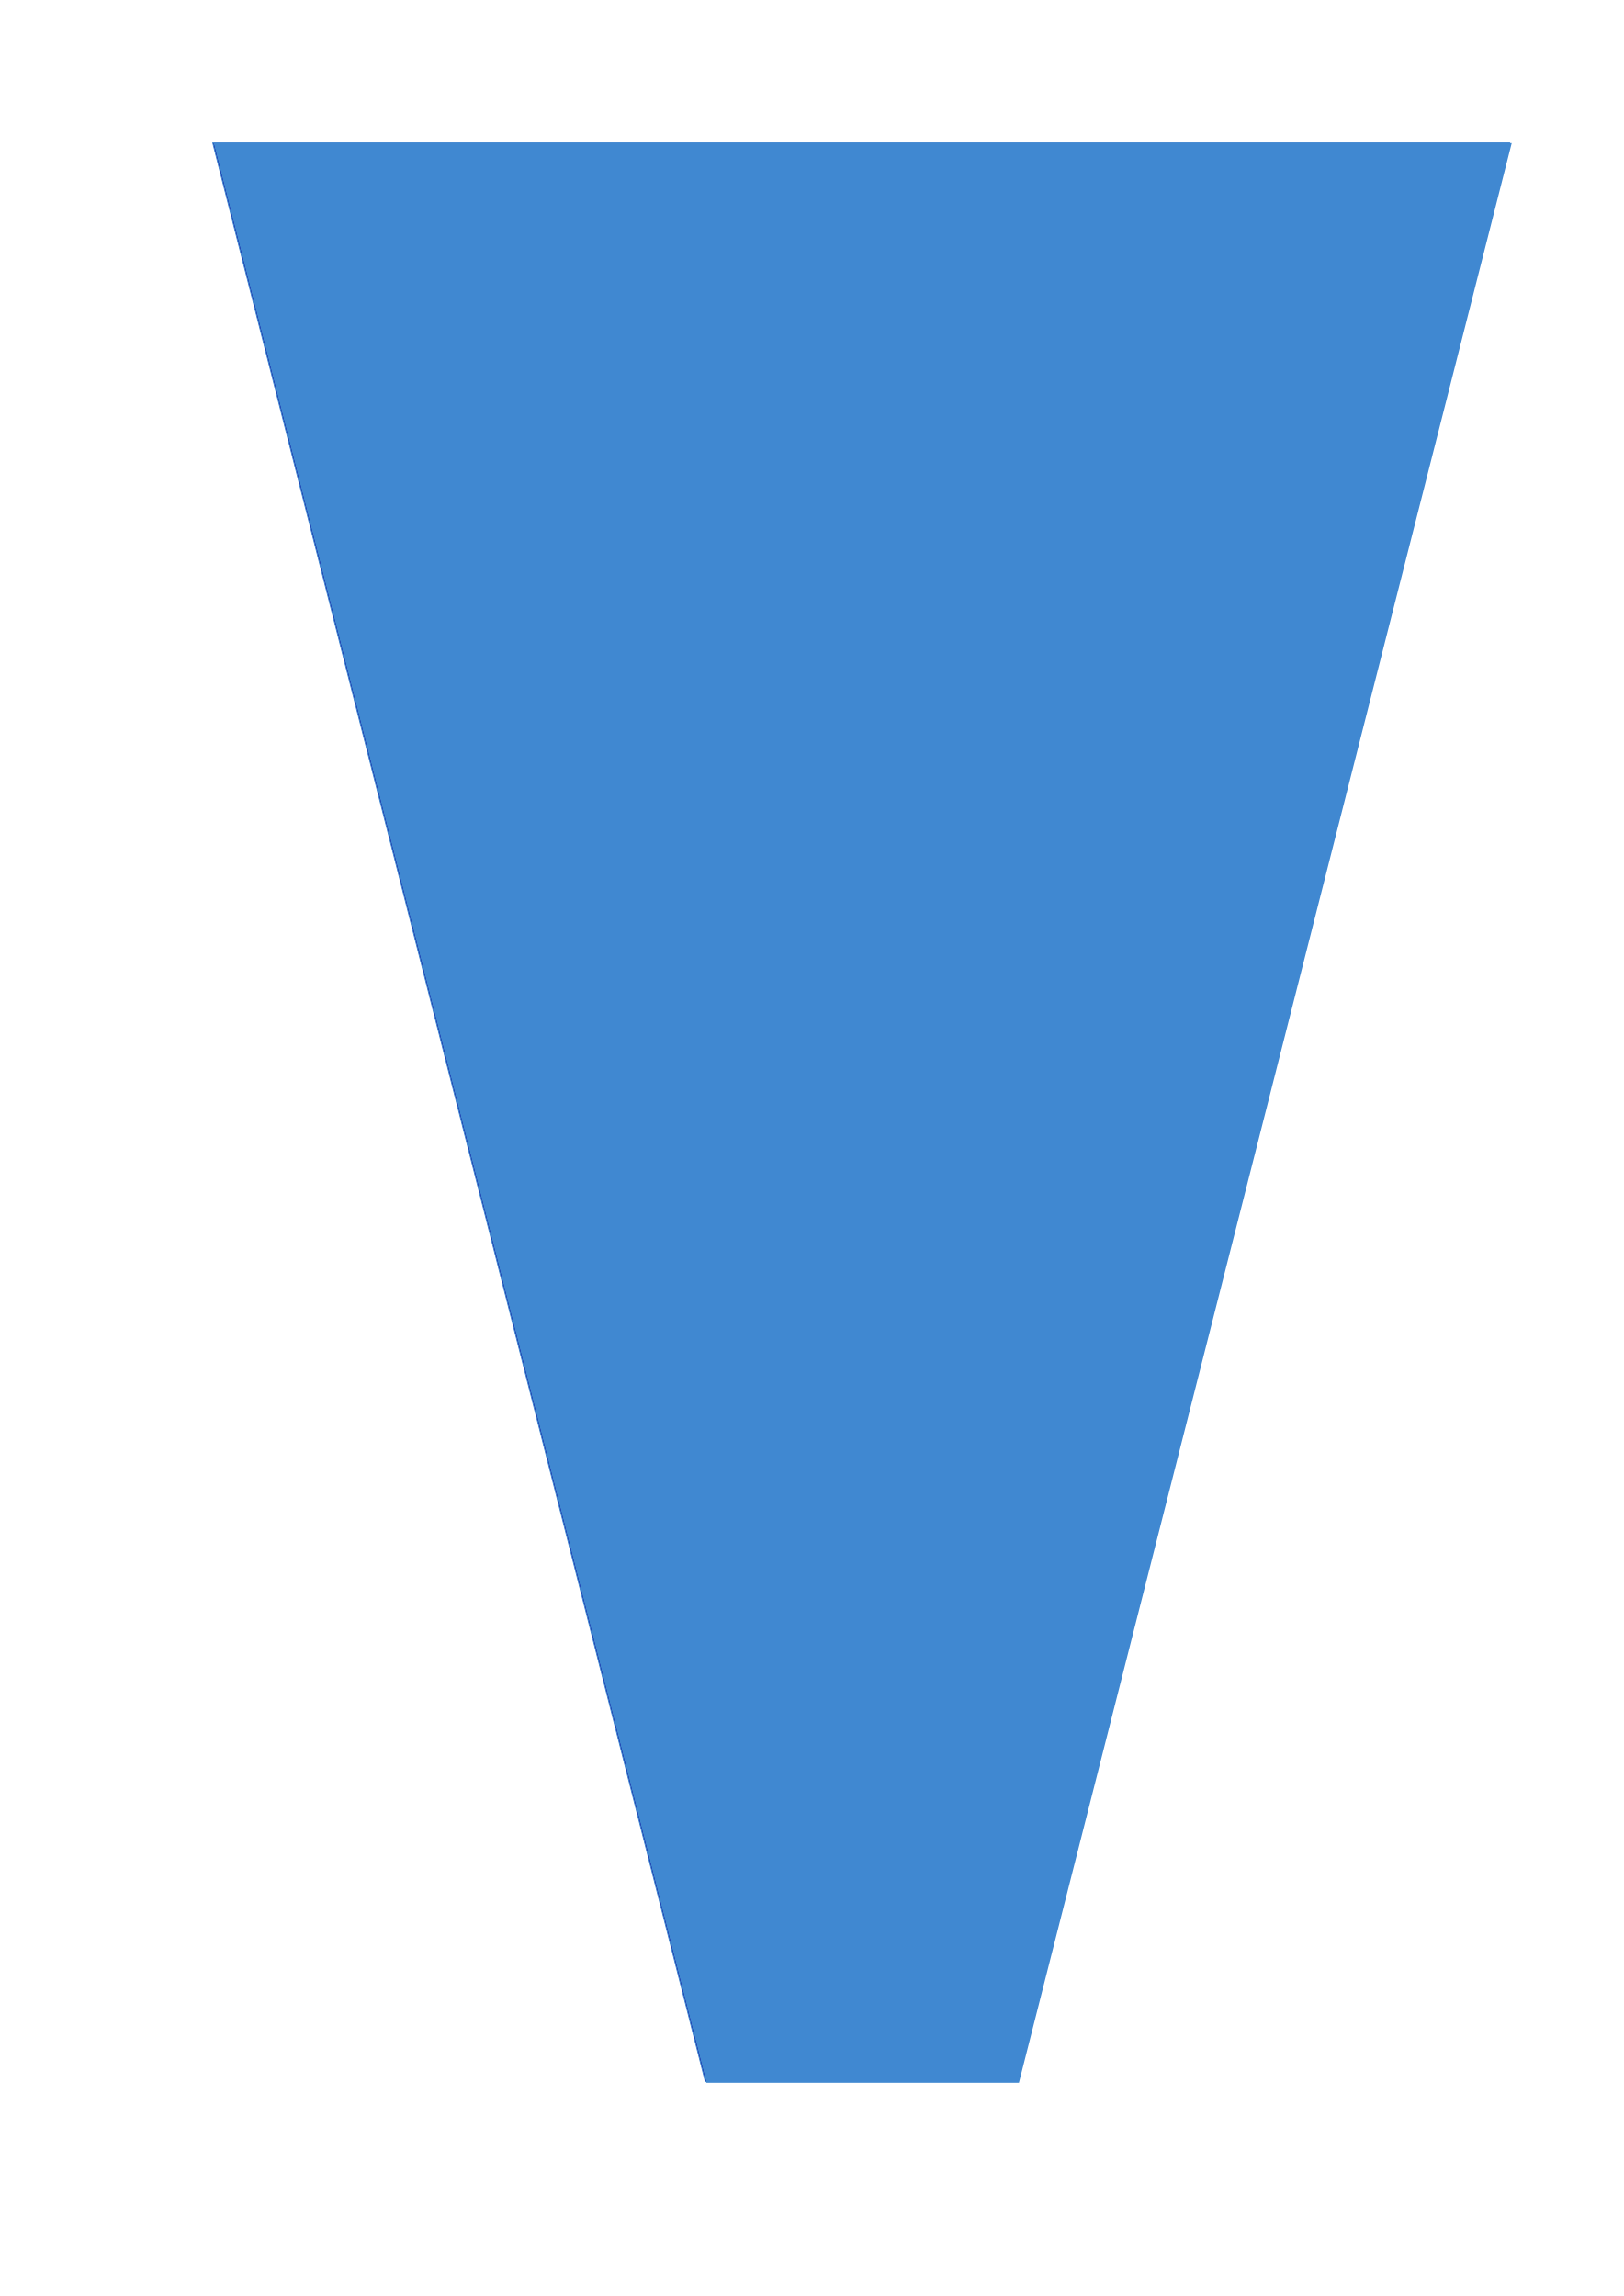
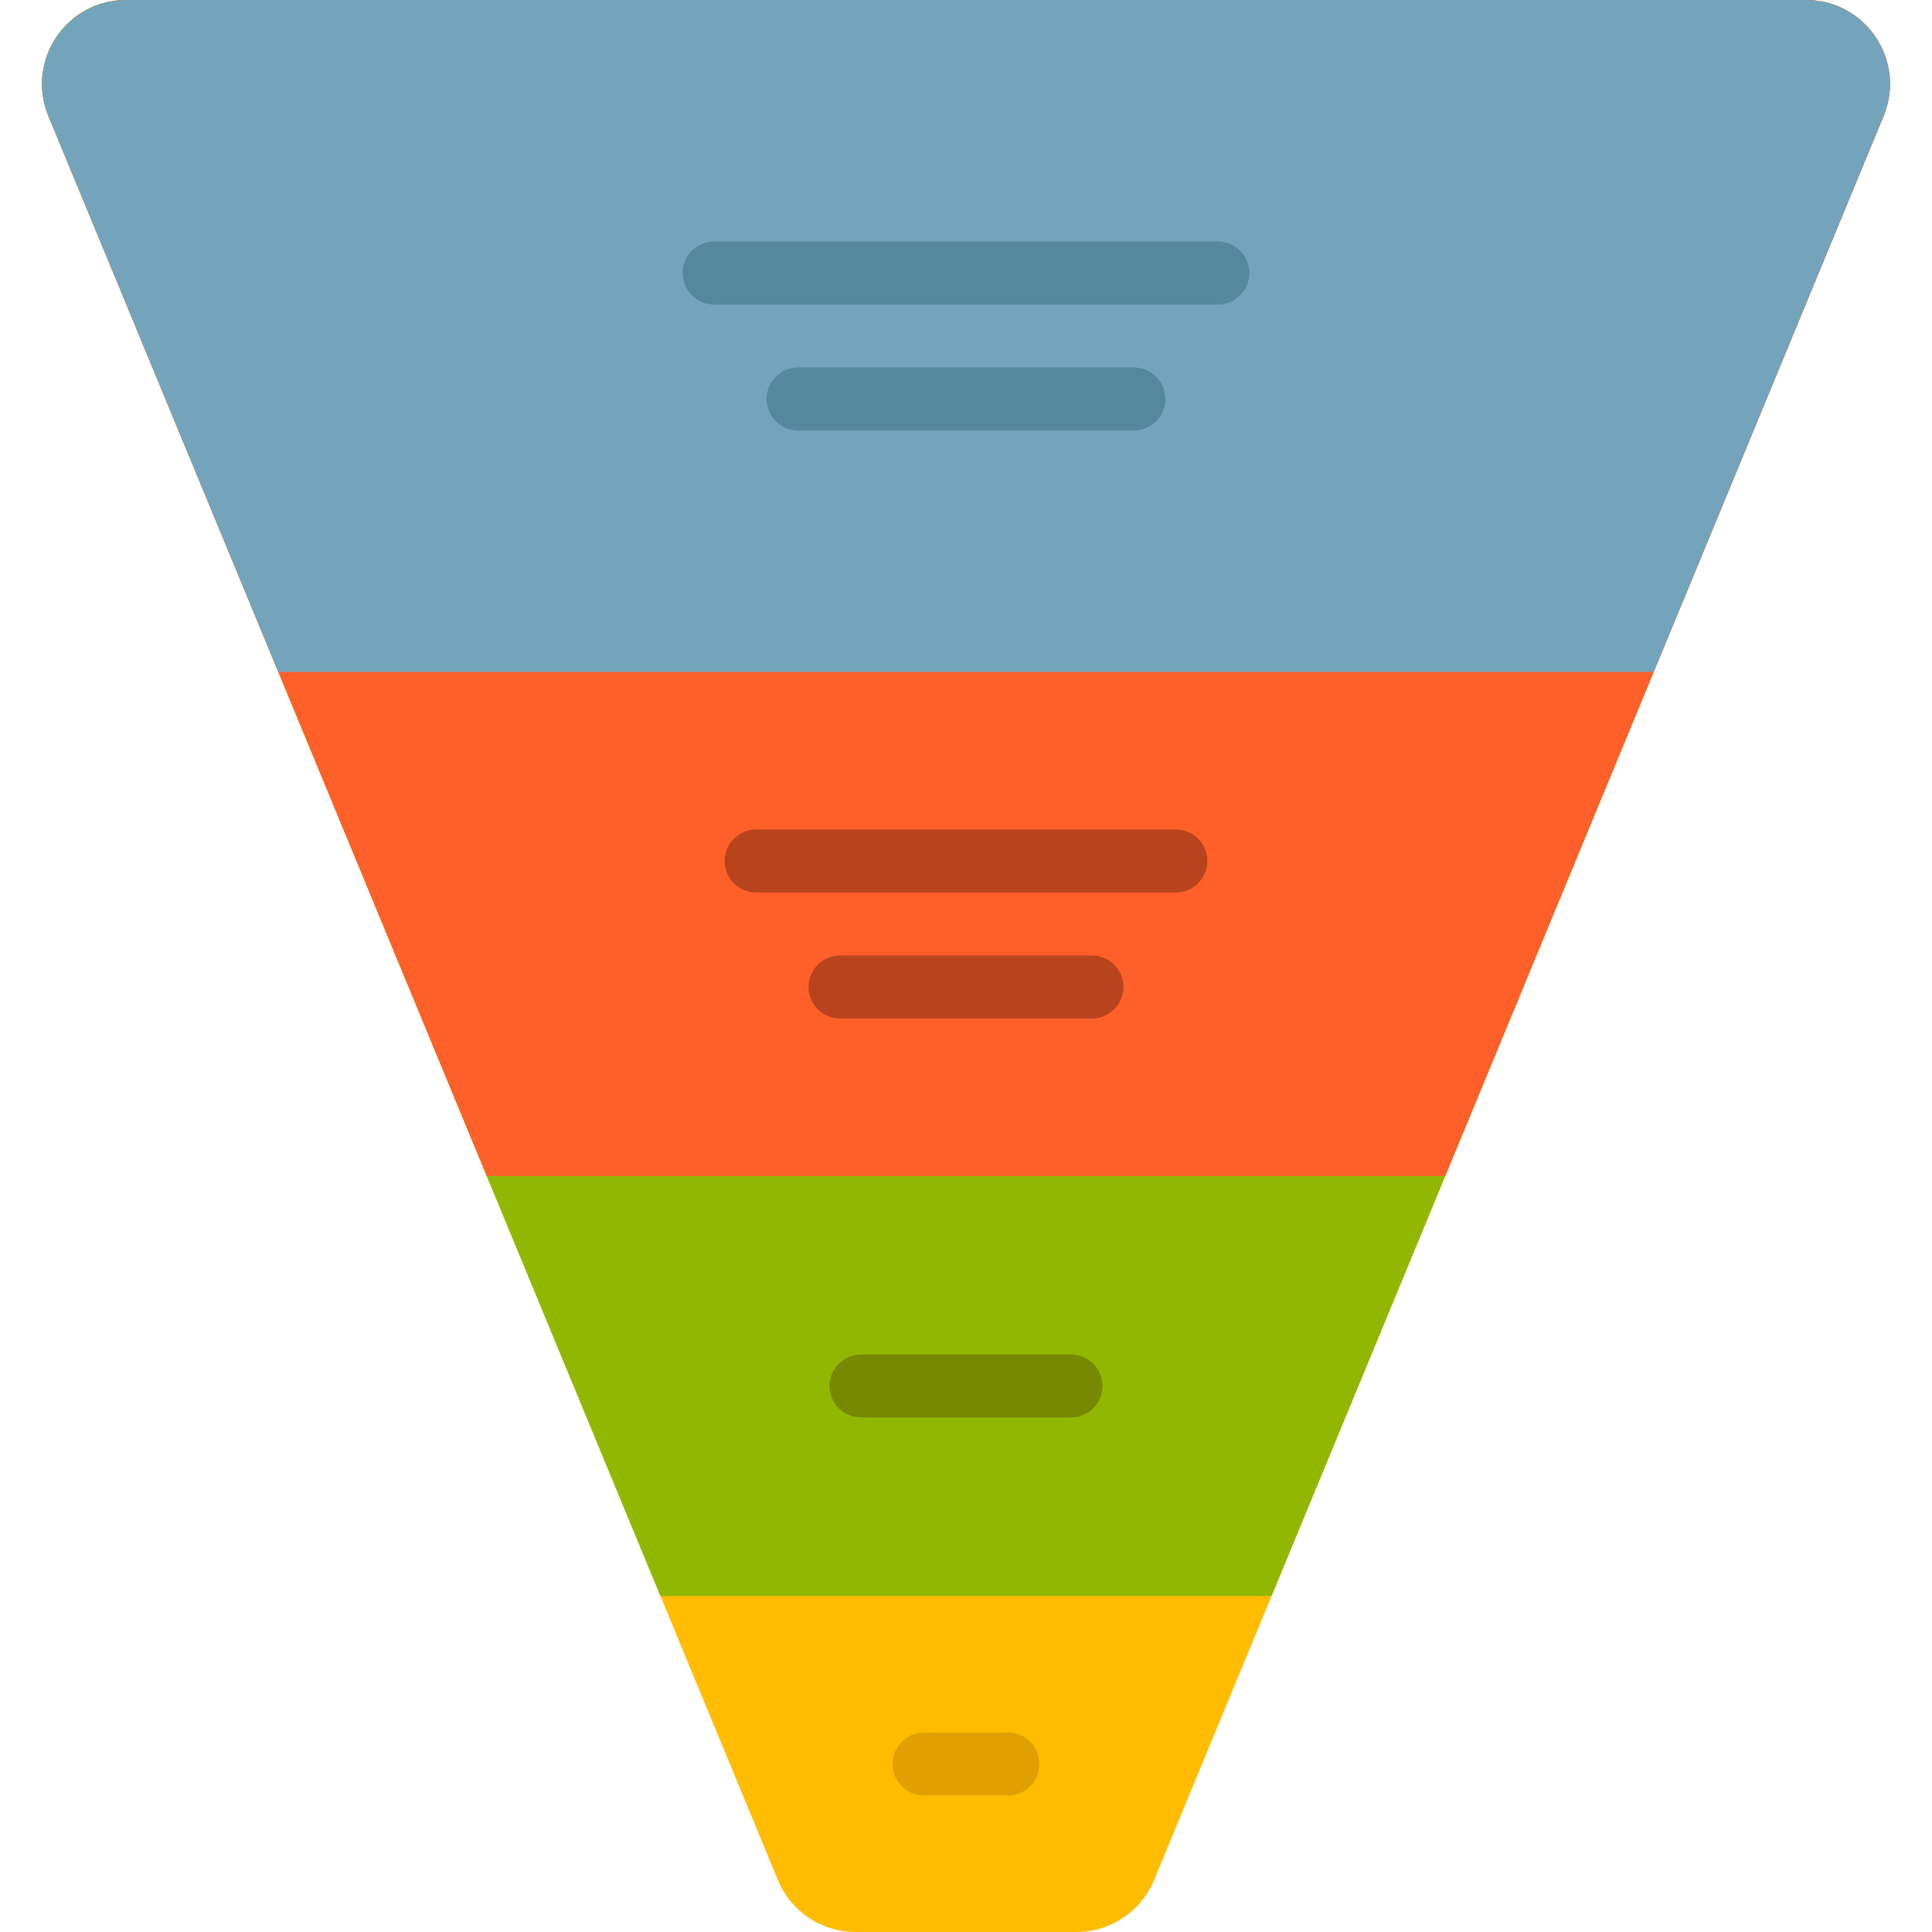
- <svg xmlns="http://www.w3.org/2000/svg" width="744.094" height="1052.362" id="svg7859" version="1.1" viewBox="0 0 744.094 1052.362">
-   <defs id="defs7861">
-     </defs>
-   <g id="layer1">
-     <path style="fill:#000094;fill-opacity:1;stroke:#4088d1;stroke-width:0.45;stroke-miterlimit:4;stroke-opacity:1" d="m 97.517,65.527 594.286,0 -225.714,888.571 -142.857,0 z" id="rect8407" />
-     <path style="font-style:normal;font-variant:normal;font-weight:normal;font-stretch:normal;text-indent:0;text-align:start;text-decoration:none;line-height:normal;letter-spacing:normal;word-spacing:normal;text-transform:none;direction:ltr;block-progression:tb;writing-mode:lr-tb;text-anchor:start;baseline-shift:baseline;color:#000000;color-interpolation:sRGB;color-interpolation-filters:linearRGB;fill:#4088d1;fill-opacity:1;fill-rule:nonzero;stroke:none;stroke-width:0.45;marker:none;visibility:visible;display:inline;overflow:visible;enable-background:accumulate;clip-rule:nonzero;color-rendering:auto;image-rendering:auto;shape-rendering:auto;text-rendering:auto;font-family:sans-serif;-inkscape-font-specification:sans-serif" d="m 97.909,65.59 0.072,0.281 225.758,888.74 143.207,0 225.828,-889.021 -594.865,0 z" id="path8473" />
-     <path style="font-style:normal;font-variant:normal;font-weight:normal;font-stretch:normal;text-indent:0;text-align:start;text-decoration:none;line-height:normal;letter-spacing:normal;word-spacing:normal;text-transform:none;direction:ltr;block-progression:tb;writing-mode:lr-tb;text-anchor:start;baseline-shift:baseline;color:#000000;color-interpolation:sRGB;color-interpolation-filters:linearRGB;fill:#4088d1;fill-opacity:1;fill-rule:nonzero;stroke:none;stroke-width:0.45;marker:none;visibility:visible;display:inline;overflow:visible;enable-background:accumulate;clip-rule:nonzero;color-rendering:auto;image-rendering:auto;shape-rendering:auto;text-rendering:auto;font-family:sans-serif;-inkscape-font-specification:sans-serif" d="m 98.489,66.041 593.705,0 -225.598,888.121 -142.508,0 L 98.489,66.041 Z" id="rect8407-2" />
-   </g>
+ <svg xmlns="http://www.w3.org/2000/svg" version="1.1" id="Layer_1" x="0px" y="0px" viewBox="0 0 512 512" style="enable-background:new 0 0 512 512;" xml:space="preserve" width="100%" height="100%">
+   <defs id="defs13533" />
+   <path style="fill:#FFBC00;" d="M499.157,30.771l-60.92,147.316l-55.234,133.565l-46.028,111.304l-31.136,75.293  C302.398,506.573,294.282,512,285.28,512h-58.558c-9.003,0-17.119-5.427-20.56-13.751l-31.137-75.293l-46.028-111.304  L73.764,178.087L12.843,30.771C6.783,16.116,17.55,0,33.404,0h445.192C494.449,0,505.217,16.116,499.157,30.771z" id="path13485" />
+   <path style="fill:#E0A000;" d="M275.469,467.478c0,4.611-3.735,8.348-8.344,8.348h-22.251c-4.609,0-8.344-3.736-8.344-8.348  s3.735-8.348,8.344-8.348h22.251C271.734,459.13,275.469,462.867,275.469,467.478z" id="path13487" />
+   <path style="fill:#92B703;" d="M499.157,30.771l-60.92,147.316l-55.234,133.565l-46.028,111.304H175.024l-46.028-111.304  L73.764,178.087L12.843,30.771C6.783,16.116,17.55,0,33.404,0h445.192C494.449,0,505.217,16.116,499.157,30.771z" id="path13489" />
+   <path style="fill:#768900;" d="M292.157,367.304c0,4.611-3.735,8.348-8.344,8.348h-55.627c-4.609,0-8.344-3.736-8.344-8.348  c0-4.611,3.735-8.348,8.344-8.348h55.627C288.422,358.957,292.157,362.693,292.157,367.304z" id="path13491" />
+   <path style="fill:#FF6029;" d="M499.157,30.771l-60.92,147.316l-55.234,133.565H128.996L73.764,178.087L12.843,30.771  C6.783,16.116,17.55,0,33.404,0h445.192C494.449,0,505.217,16.116,499.157,30.771z" id="path13493" />
+   <path style="fill:#B7441C;" d="M319.97,228.174c0,4.611-3.735,8.348-8.345,8.348H200.372c-4.609,0-8.344-3.736-8.344-8.348  s3.735-8.348,8.344-8.348h111.253C316.235,219.826,319.97,223.563,319.97,228.174z M289.376,253.217h-66.751  c-4.609,0-8.344,3.736-8.344,8.348c0,4.611,3.735,8.348,8.344,8.348h66.751c4.609,0,8.345-3.736,8.345-8.348  C297.72,256.954,293.985,253.217,289.376,253.217z" id="path13495" />
+   <path style="fill:#73A4BC;" d="M33.404,0h445.192c15.853,0,26.621,16.116,20.56,30.771l-60.919,147.316H73.764L12.843,30.771  C6.783,16.116,17.55,0,33.404,0z" id="path13497" />
+   <path style="fill:#56889B;" d="M331.096,72.348c0,4.611-3.735,8.348-8.345,8.348H189.249c-4.609,0-8.344-3.736-8.344-8.348  S184.639,64,189.249,64h133.503C327.361,64,331.096,67.736,331.096,72.348z M300.501,97.391h-89.002  c-4.609,0-8.344,3.736-8.344,8.348s3.735,8.348,8.344,8.348h89.002c4.609,0,8.344-3.736,8.344-8.348S305.11,97.391,300.501,97.391z" id="path13499" />
+   <g id="g13501">
+ </g>
+   <g id="g13503">
+ </g>
+   <g id="g13505">
+ </g>
+   <g id="g13507">
+ </g>
+   <g id="g13509">
+ </g>
+   <g id="g13511">
+ </g>
+   <g id="g13513">
+ </g>
+   <g id="g13515">
+ </g>
+   <g id="g13517">
+ </g>
+   <g id="g13519">
+ </g>
+   <g id="g13521">
+ </g>
+   <g id="g13523">
+ </g>
+   <g id="g13525">
+ </g>
+   <g id="g13527">
+ </g>
+   <g id="g13529">
+ </g>
</svg>
